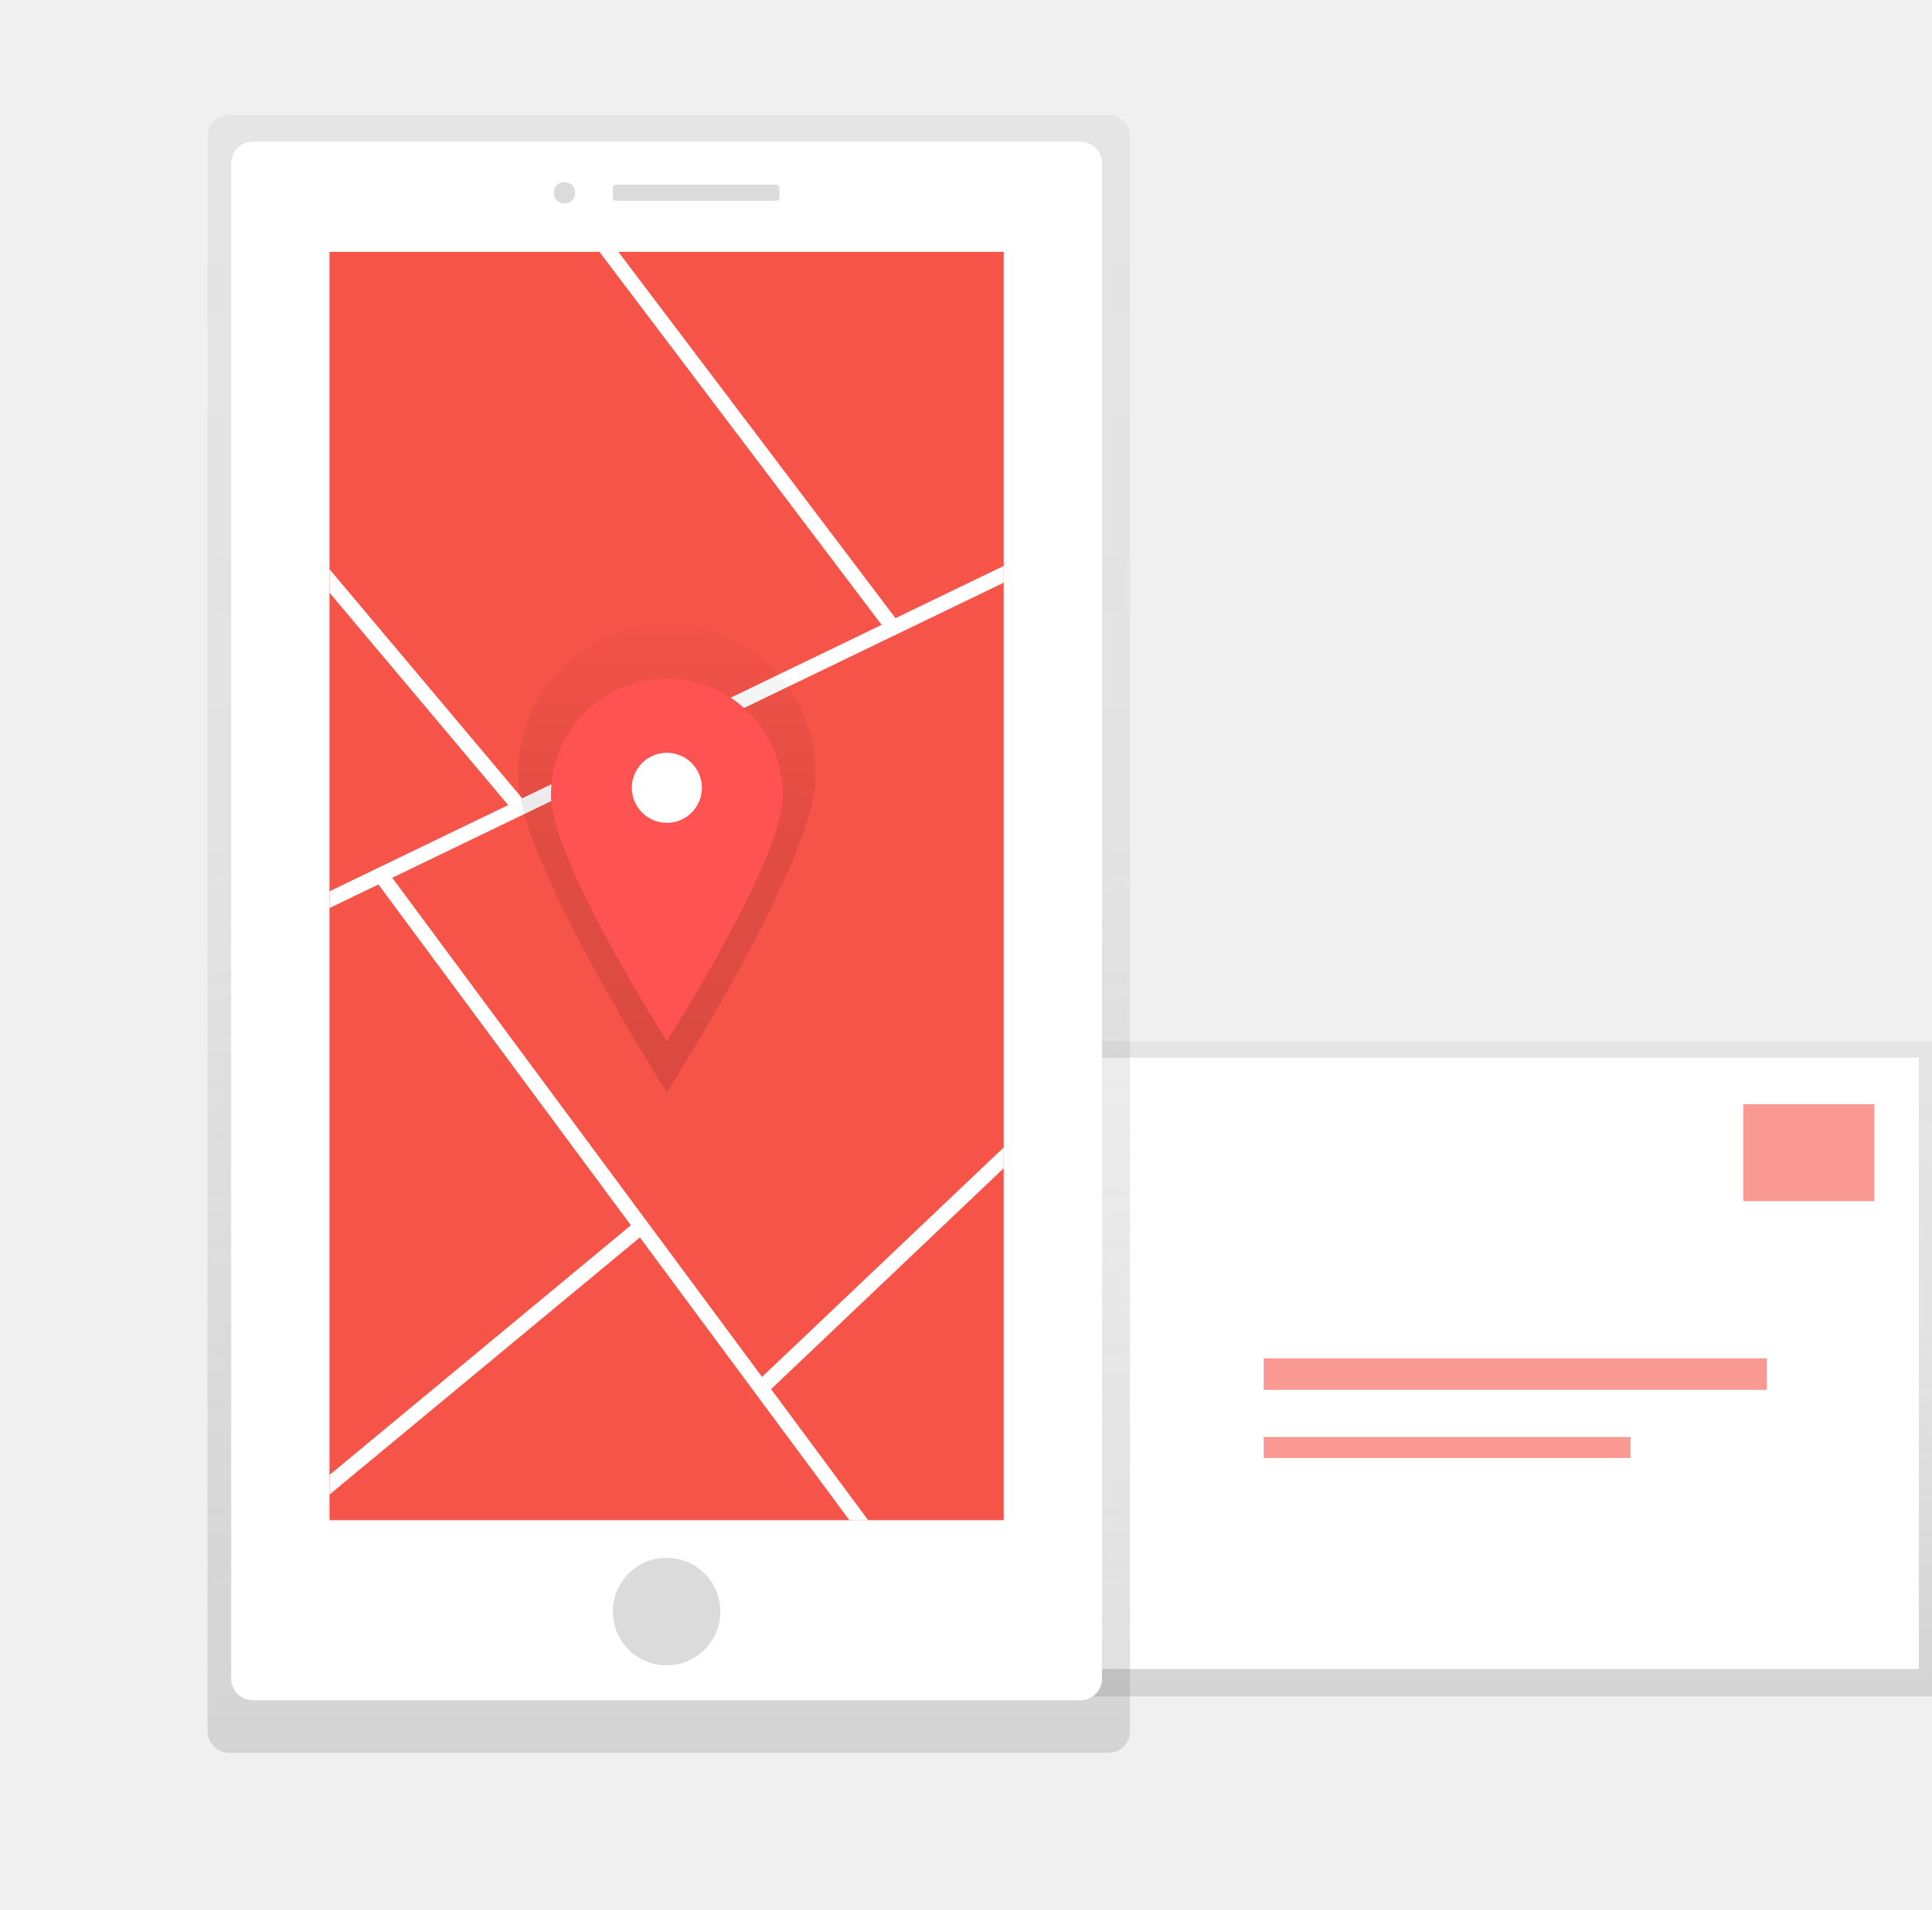
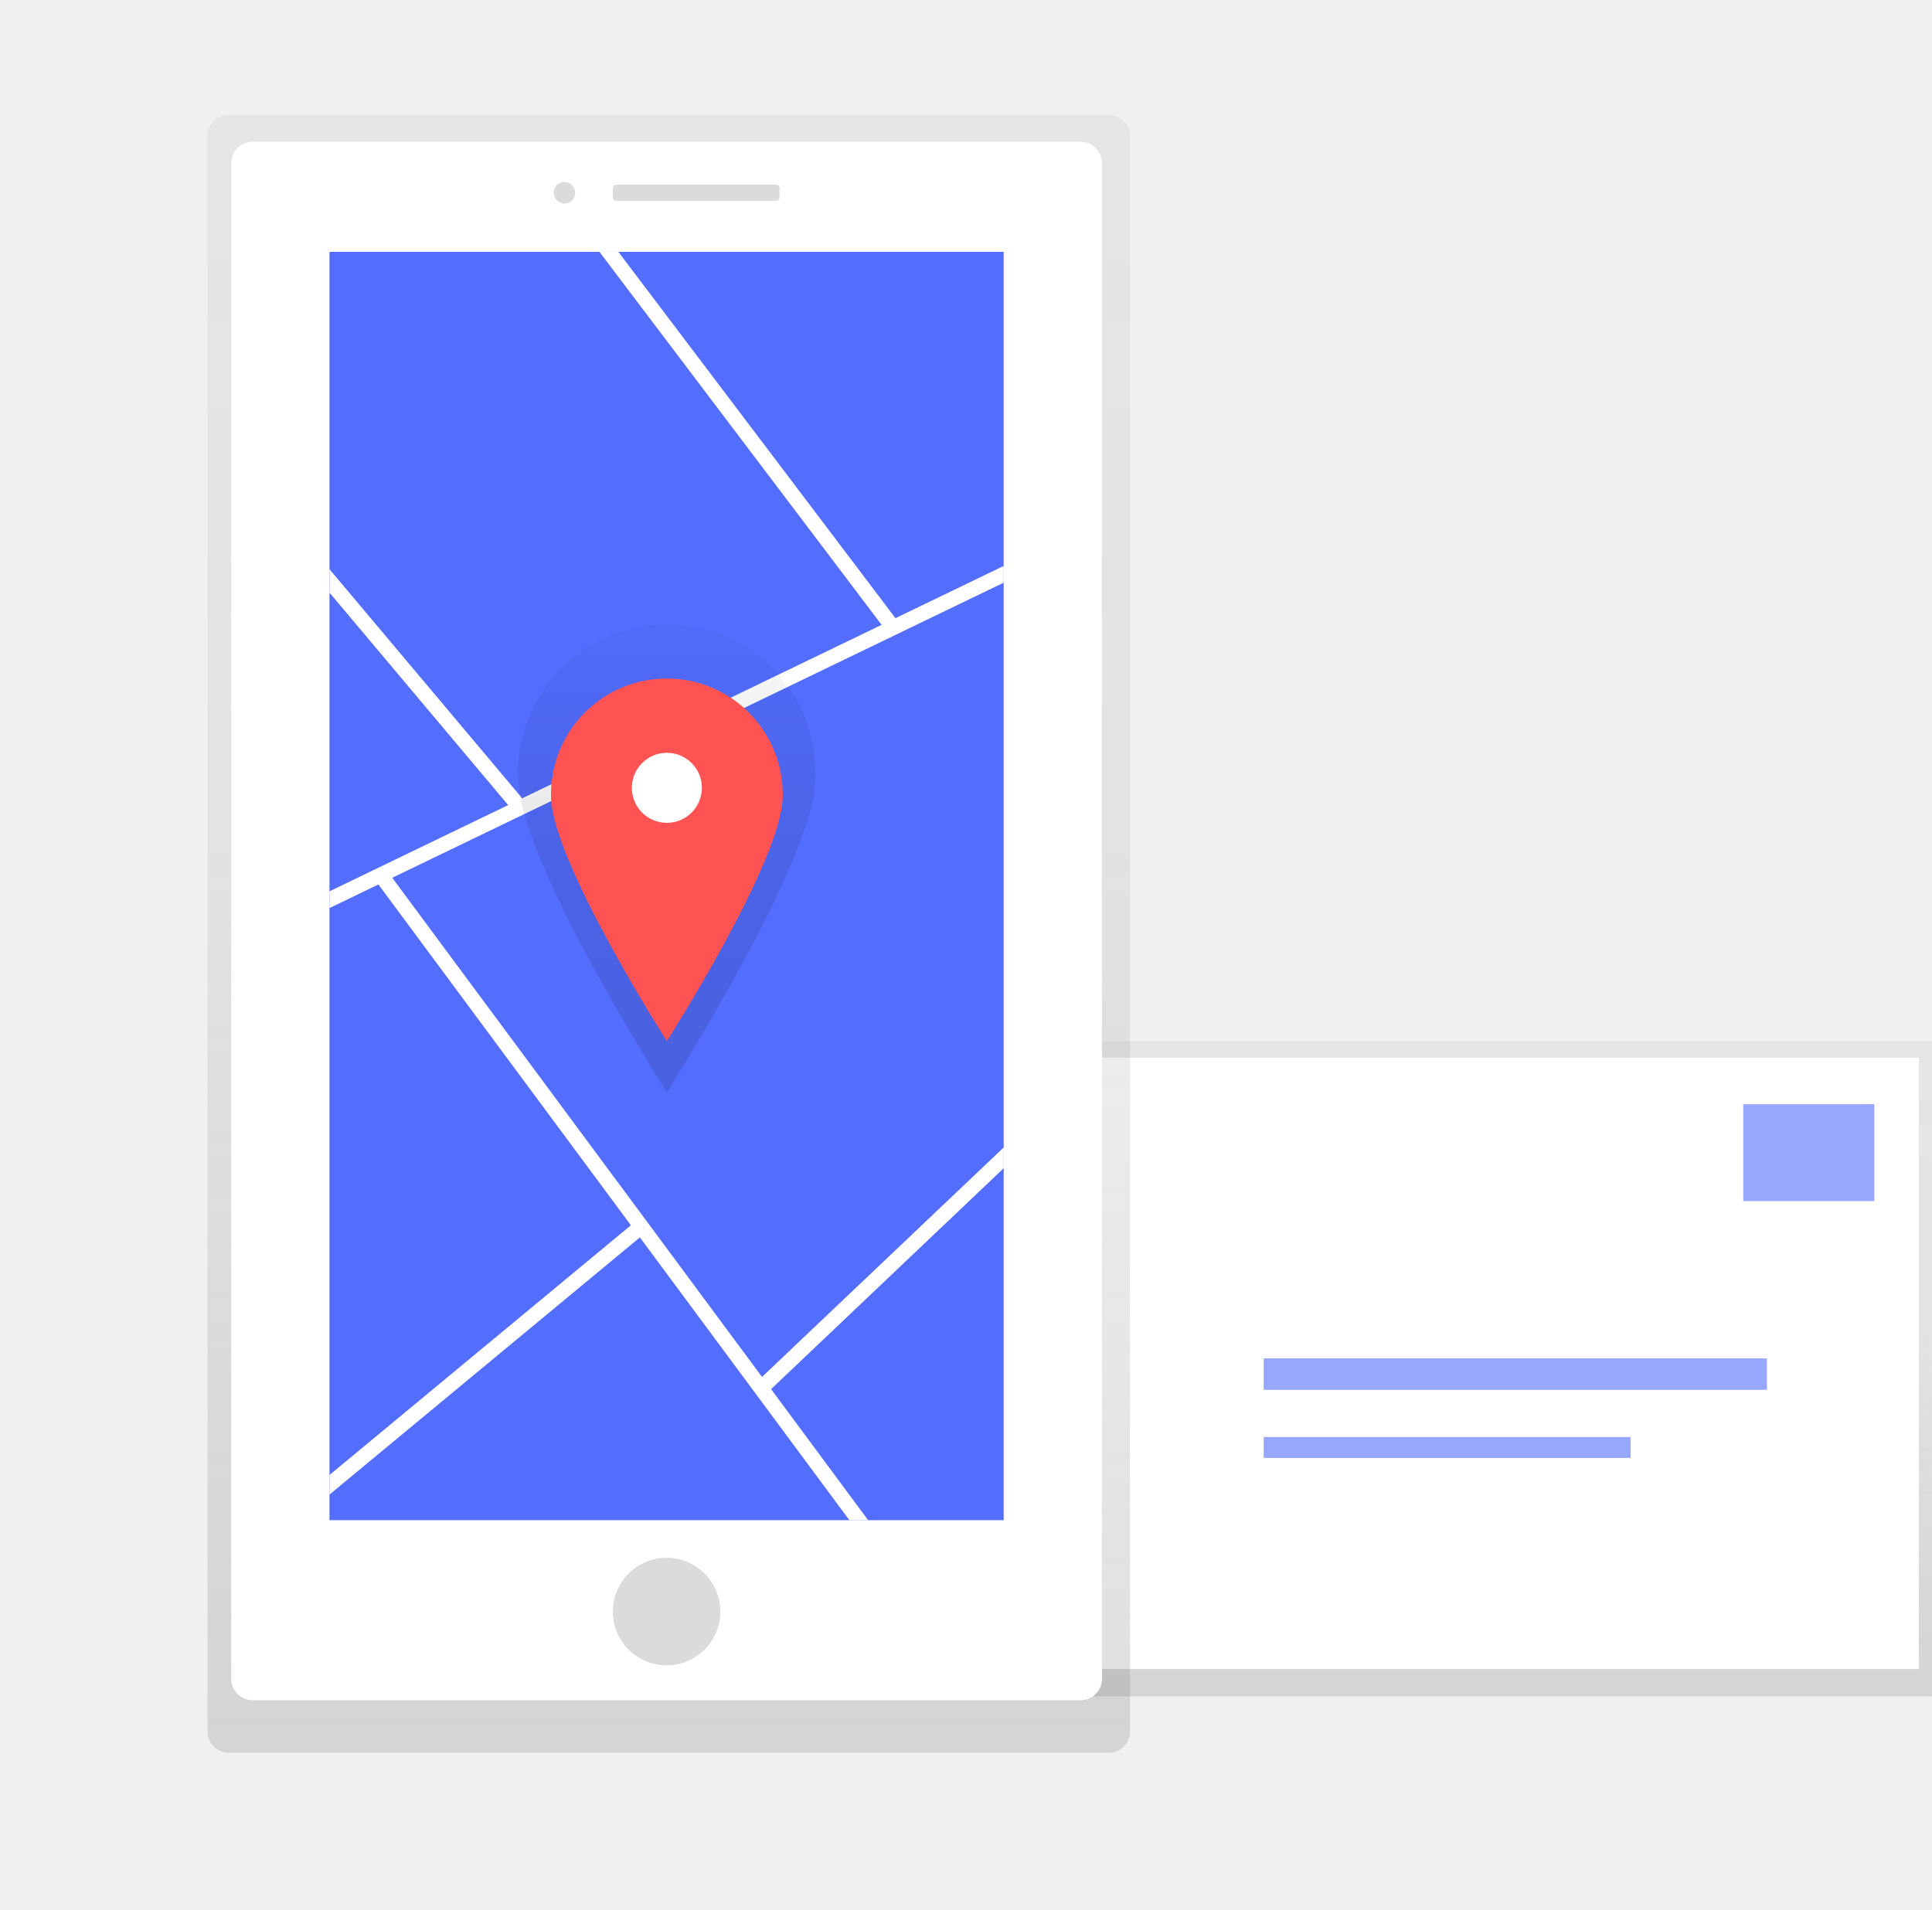
<svg xmlns="http://www.w3.org/2000/svg" xmlns:xlink="http://www.w3.org/1999/xlink" id="a2be76dc-ded0-4276-979b-9321ffa4ea47" data-name="Layer 1" width="896.26" height="886.06" viewBox="0 0 896.26 886.06">
  <defs>
    <linearGradient id="a2b2d1fc-0308-42ae-9fb3-5a28a5ecf355" x1="654.31" y1="787.12" x2="654.31" y2="483.17" gradientUnits="userSpaceOnUse">
      <stop offset="0" stop-color="gray" stop-opacity="0.25" />
      <stop offset="0.54" stop-color="gray" stop-opacity="0.12" />
      <stop offset="1" stop-color="gray" stop-opacity="0.1" />
    </linearGradient>
    <linearGradient id="d3ada255-7071-4392-8697-9e7bf8640a14" x1="310.24" y1="813.28" x2="310.24" y2="53.35" xlink:href="#a2b2d1fc-0308-42ae-9fb3-5a28a5ecf355" />
    <clipPath id="ad42cf0d-12b9-4ed3-b81e-3fe00c5fae65" transform="translate(-103.74 -16.68)">
-       <rect id="a4571f71-7401-4714-9f7d-472da655db57" data-name="&lt;Rectangle&gt;" x="256.61" y="133.55" width="312.75" height="588.49" fill="#f75449" />
+       <rect id="a4571f71-7401-4714-9f7d-472da655db57" data-name="&lt;Rectangle&gt;" x="256.61" y="133.55" width="312.75" height="588.49" fill="#536dfe" />
    </clipPath>
    <linearGradient id="ccece478-ff56-431e-aa3f-34a39bd33814" x1="413.1" y1="523.43" x2="413.1" y2="308.51" gradientUnits="userSpaceOnUse">
      <stop offset="0" stop-opacity="0.12" />
      <stop offset="0.55" stop-opacity="0.09" />
      <stop offset="1" stop-opacity="0.02" />
    </linearGradient>
    <linearGradient id="3dafc59e-19bf-4cbd-8b3f-7488466527c3" x1="309.36" y1="376.83" x2="309.36" y2="335.13" xlink:href="#ccece478-ff56-431e-aa3f-34a39bd33814" />
  </defs>
  <rect x="412.36" y="483.17" width="483.89" height="303.95" fill="url(#a2b2d1fc-0308-42ae-9fb3-5a28a5ecf355)" />
  <rect x="412.36" y="490.73" width="477.81" height="283.67" fill="#fff" />
  <g opacity="0.6">
-     <rect x="808.72" y="512.34" width="60.79" height="44.98" fill="#f75449" />
-     <rect x="586.23" y="630.28" width="233.43" height="14.59" fill="#f75449" />
-     <rect x="586.23" y="666.75" width="170.21" height="9.73" fill="#f75449" />
+     <rect x="808.72" y="512.34" width="60.79" height="44.98" fill="#536dfe" />
+     <rect x="586.23" y="630.28" width="233.43" height="14.59" fill="#536dfe" />
+     <rect x="586.23" y="666.75" width="170.21" height="9.73" fill="#536dfe" />
  </g>
  <rect x="96.26" y="53.35" width="427.96" height="759.94" rx="10" ry="10" fill="url(#d3ada255-7071-4392-8697-9e7bf8640a14)" />
  <rect x="107.25" y="65.74" width="403.97" height="723.15" rx="10" ry="10" fill="#fff" />
-   <rect id="c7b02336-9701-4e2a-9a3b-1f471733f396" data-name="&lt;Rectangle&gt;" x="152.86" y="116.86" width="312.75" height="588.49" fill="#f75449" />
+   <rect id="c7b02336-9701-4e2a-9a3b-1f471733f396" data-name="&lt;Rectangle&gt;" x="152.86" y="116.86" width="312.75" height="588.49" fill="#536dfe" />
  <g clip-path="url(#ad42cf0d-12b9-4ed3-b81e-3fe00c5fae65)">
    <line x1="28.17" y1="477.63" x2="652.82" y2="176.11" fill="#2196f3" stroke="#fff" stroke-miterlimit="10" stroke-width="7" />
    <line x1="195.68" y1="2.11" x2="414.35" y2="291.22" fill="#2196f3" stroke="#fff" stroke-miterlimit="10" stroke-width="7" />
    <line x1="15.2" y1="105.86" x2="241.32" y2="374.74" fill="#2196f3" stroke="#fff" stroke-miterlimit="10" stroke-width="7" />
    <line x1="176.63" y1="405.97" x2="530.7" y2="883.98" fill="#2196f3" stroke="#fff" stroke-miterlimit="10" stroke-width="7" />
    <line x1="2.23" y1="813.73" x2="297.46" y2="569.09" fill="#2196f3" stroke="#fff" stroke-miterlimit="10" stroke-width="7" />
    <line x1="575.01" y1="433.32" x2="353.05" y2="644.14" fill="#2196f3" stroke="#fff" stroke-miterlimit="10" stroke-width="7" />
  </g>
  <circle cx="309.24" cy="747.75" r="24.94" fill="#dbdbdb" />
  <circle cx="261.86" cy="89.43" r="4.99" fill="#dbdbdb" />
  <rect x="284.3" y="85.69" width="77.3" height="7.48" rx="1.5" ry="1.5" fill="#dbdbdb" />
  <path d="M482.07,377.47c0,38.09-69,146-69,146s-69-107.86-69-146a69,69,0,1,1,137.93,0Z" transform="translate(-103.74 -16.68)" fill="url(#ccece478-ff56-431e-aa3f-34a39bd33814)" />
  <circle cx="309.36" cy="355.98" r="20.85" fill="url(#3dafc59e-19bf-4cbd-8b3f-7488466527c3)" />
  <path d="M466.85,386c0,29.68-53.75,113.74-53.75,113.74S359.35,415.65,359.35,386a53.75,53.75,0,1,1,107.49,0Z" transform="translate(-103.74 -16.68)" fill="#ff5252" />
  <circle cx="309.36" cy="365.54" r="16.25" fill="#fff" />
</svg>
